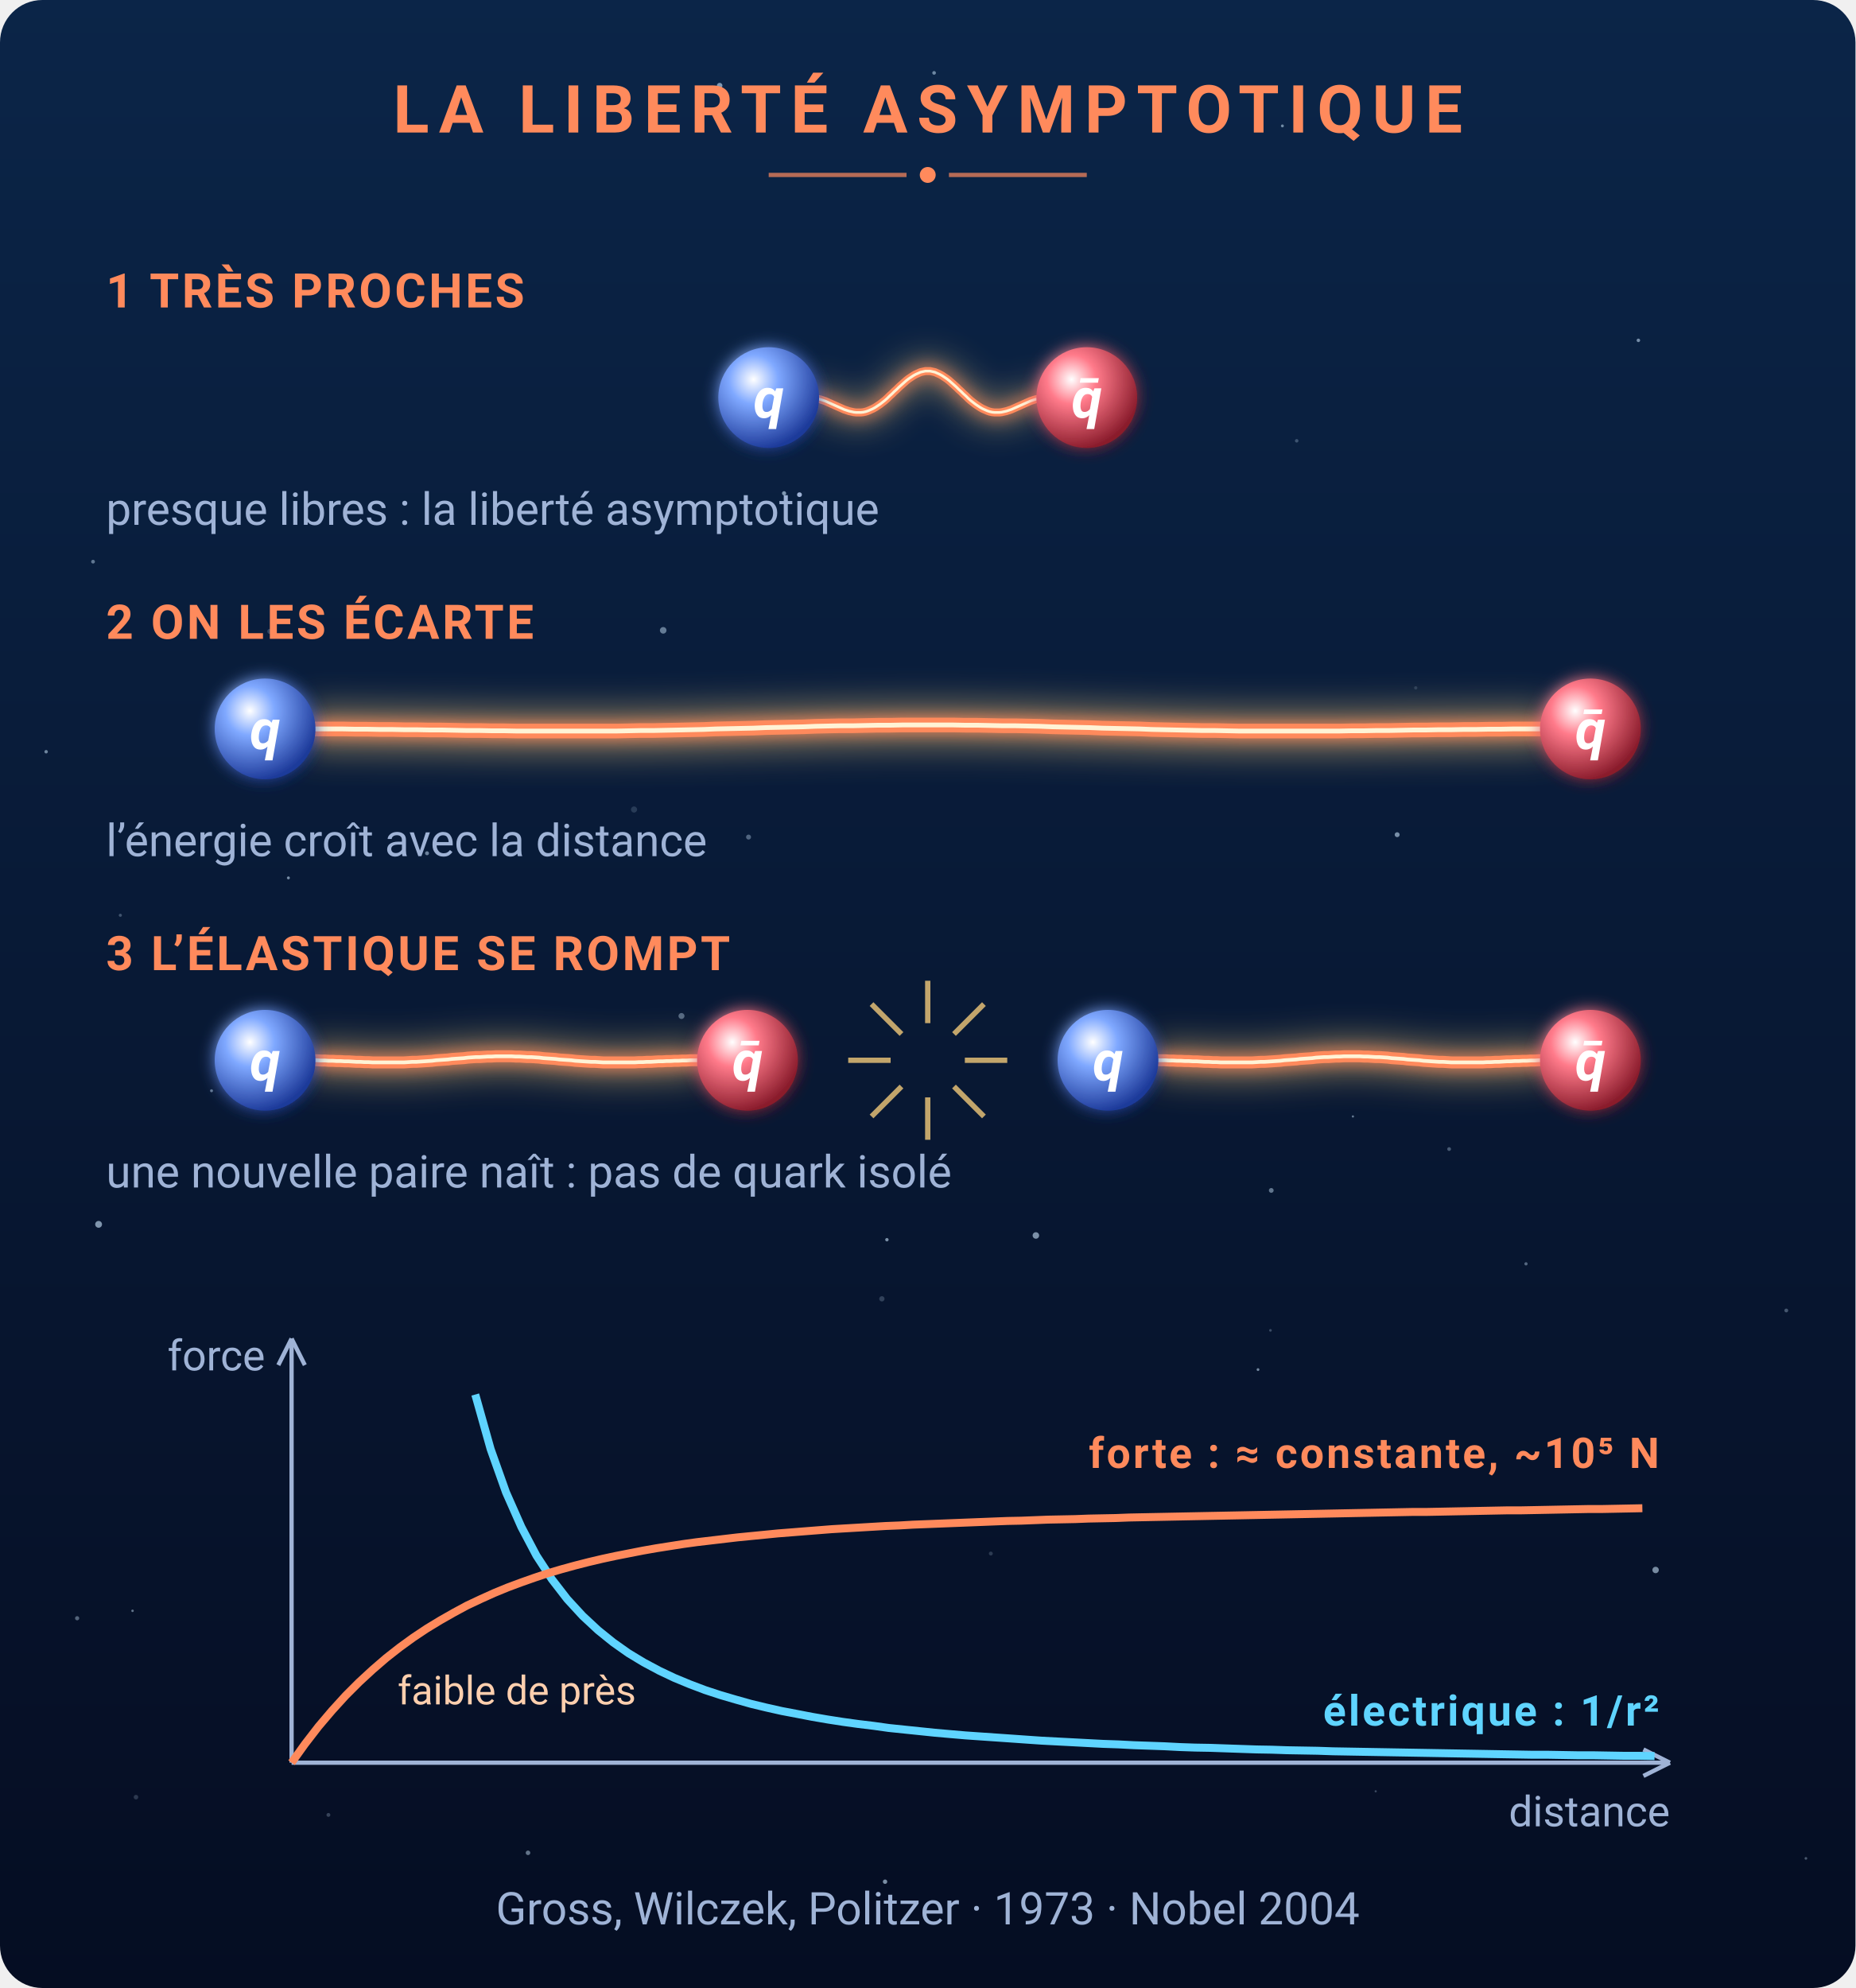
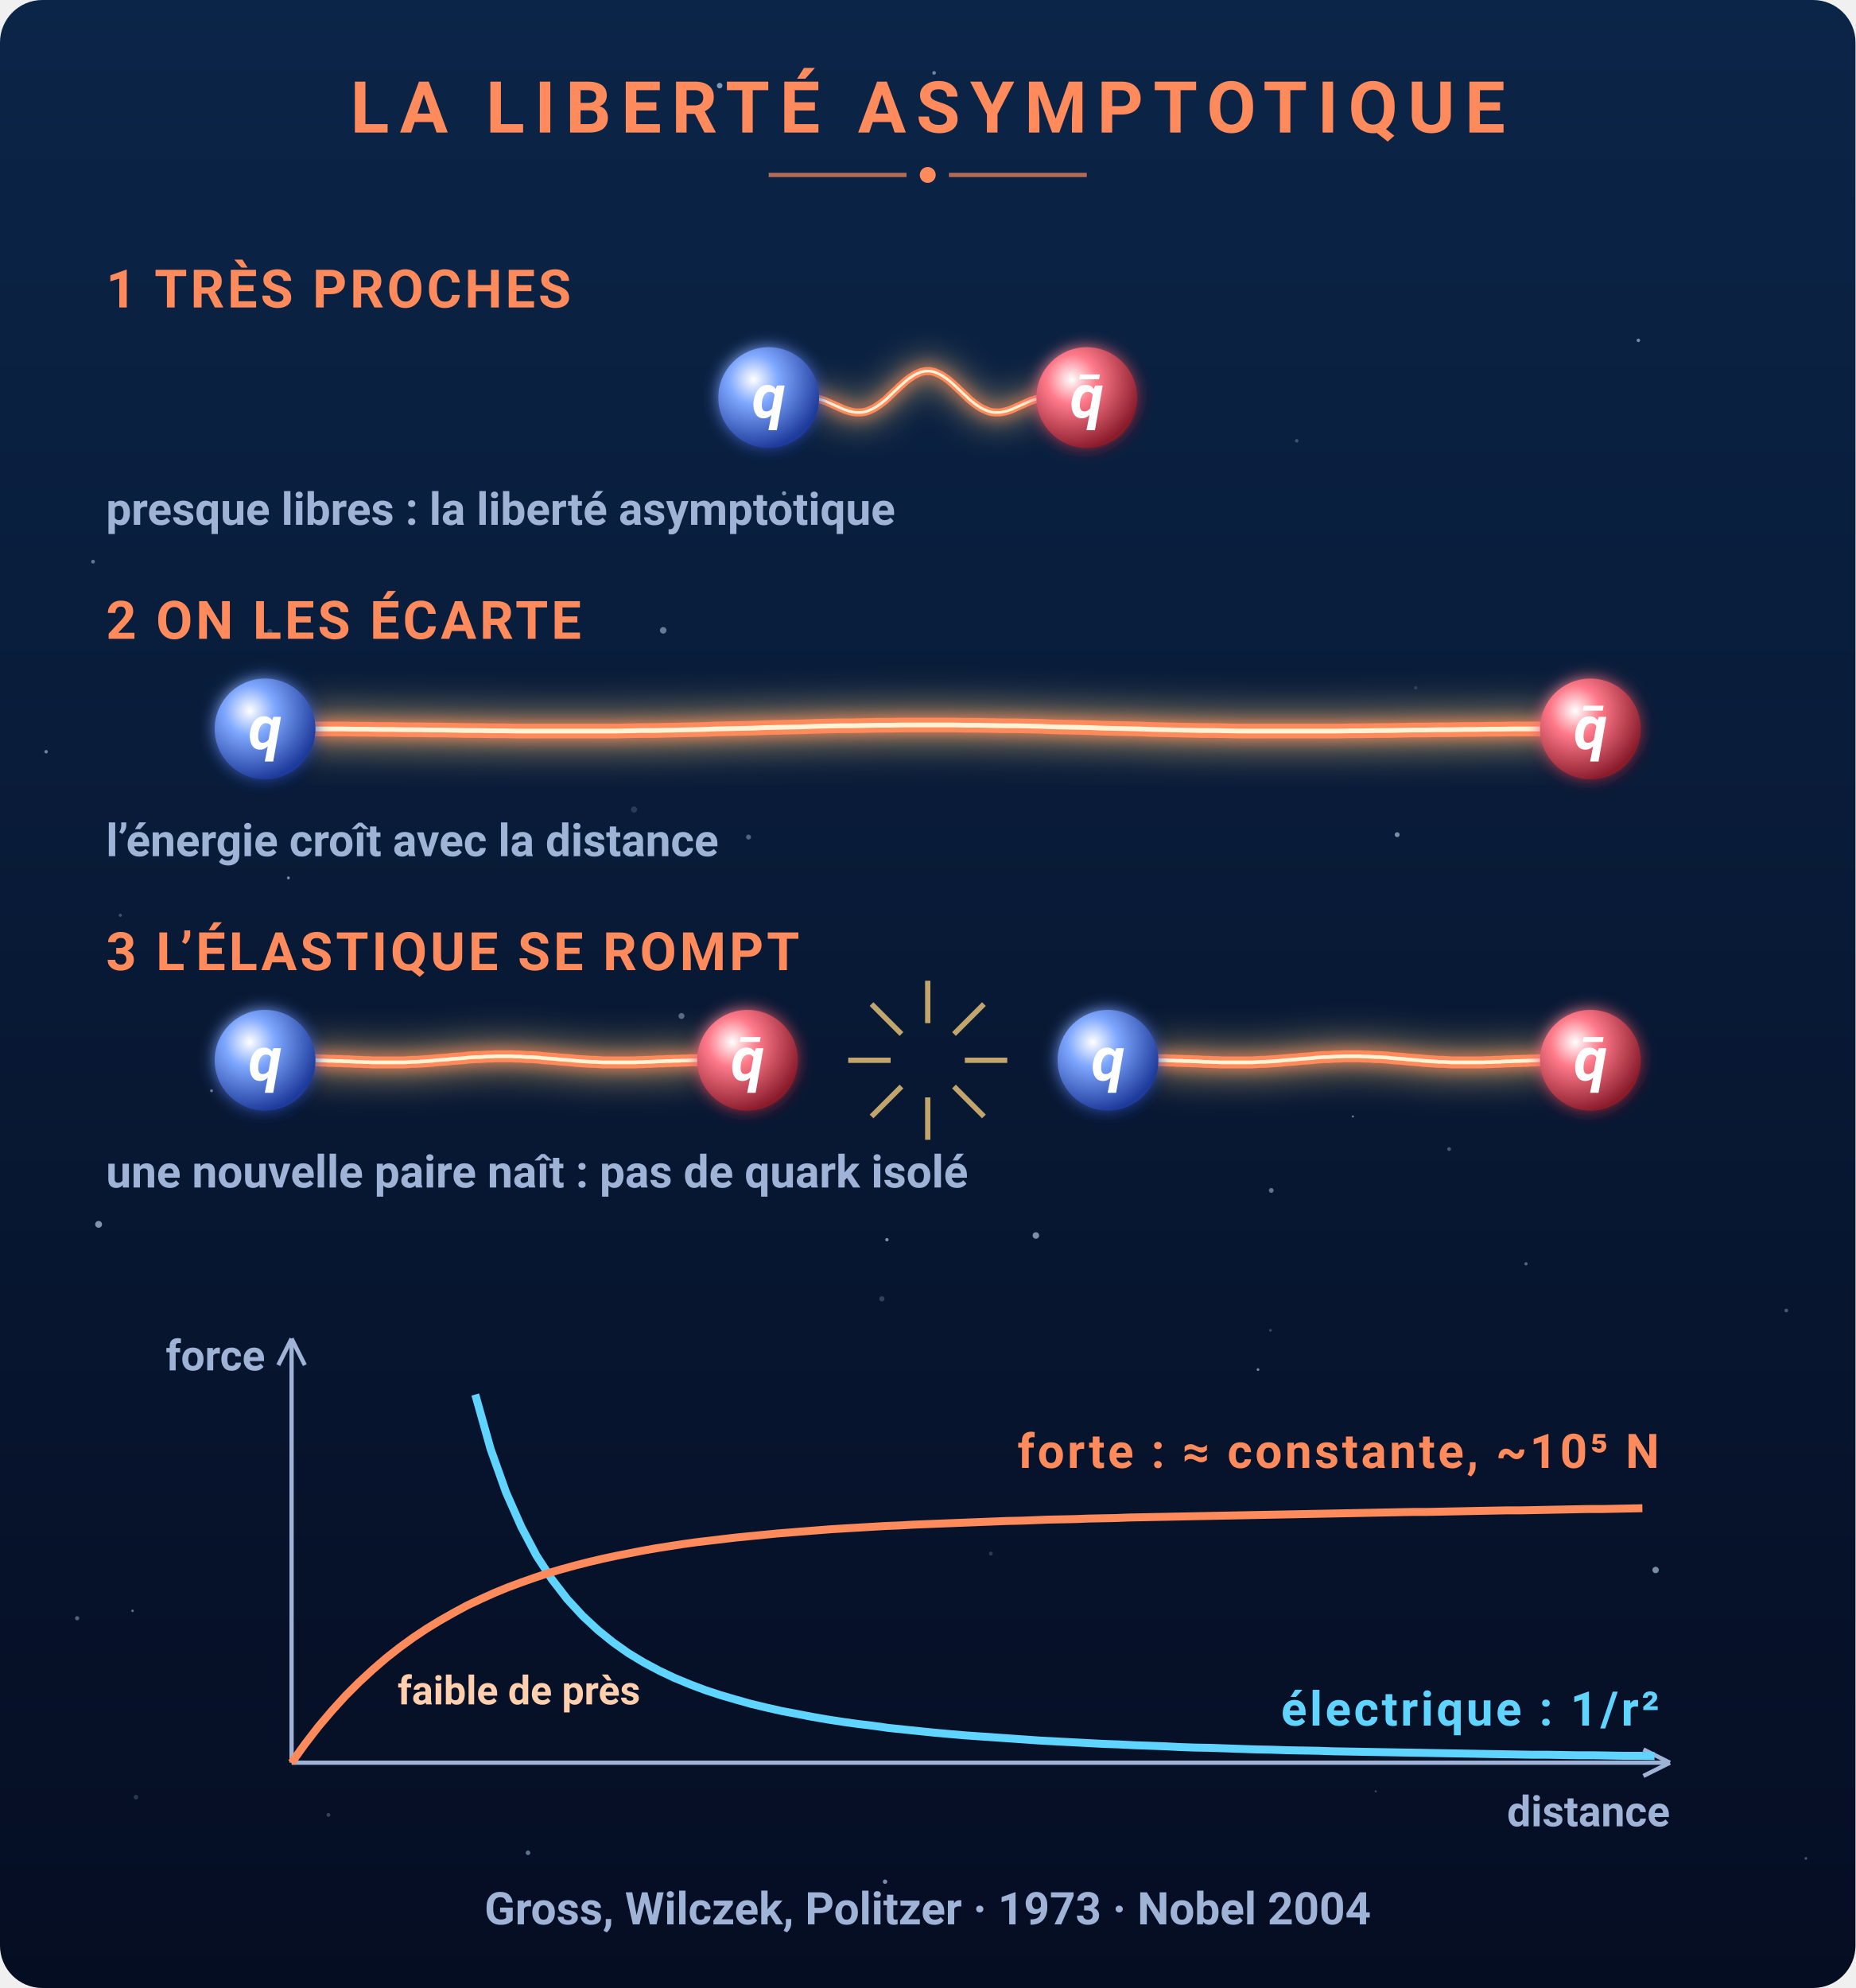
- <svg xmlns="http://www.w3.org/2000/svg" viewBox="0 0 700 750" role="img" aria-labelledby="t12 d12" data-version="1.0">
+ <svg xmlns="http://www.w3.org/2000/svg" viewBox="0 0 700 750" role="img" aria-labelledby="t12 d12" data-version="1.1">
  <style>
+   text, tspan { font-weight: 700 !important; }
  text { font-family: "Jost", "Segoe UI", Roboto, system-ui, sans-serif; }
  .titre  { font-size: 25px; font-weight: 600; letter-spacing: .14em; text-anchor: middle; }
  .label  { font-size: 22px; font-weight: 600; letter-spacing: .06em; }
  .sous   { font-size: 21px; fill: #9fb3d6; }
  .texte  { font-size: 22px; fill: #e6eefc; }
  .math   { font-family: Georgia, "Times New Roman", serif; fill: #e6eefc; }
</style>
  <defs>
    <linearGradient id="vg-fond" x1="0" y1="0" x2="0" y2="1">
      <stop offset="0" stop-color="#0b2548" />
      <stop offset="1" stop-color="#050d22" />
    </linearGradient>
    <filter id="vg-lueur" x="-30%" y="-30%" width="160%" height="160%">
      <feGaussianBlur in="SourceGraphic" stdDeviation="3" result="f" />
      <feMerge>
        <feMergeNode in="f" />
        <feMergeNode in="SourceGraphic" />
      </feMerge>
    </filter>
    <filter id="vg-flou" x="-50%" y="-50%" width="200%" height="200%">
      <feGaussianBlur stdDeviation="10" />
    </filter>
  </defs>
  <rect width="700" height="750" rx="16" fill="url(#vg-fond)" />
  <g fill="#cfe9ff">
    <circle cx="332.7" cy="490.0" r="1.00" opacity="0.21" />
    <circle cx="17.4" cy="283.6" r="0.65" opacity="0.51" />
    <circle cx="479.6" cy="449.1" r="0.90" opacity="0.45" />
    <circle cx="108.8" cy="331.2" r="0.55" opacity="0.56" />
    <circle cx="50.0" cy="607.7" r="0.47" opacity="0.46" />
    <circle cx="239.2" cy="305.4" r="1.16" opacity="0.16" />
    <circle cx="51.3" cy="678.0" r="0.86" opacity="0.19" />
    <circle cx="681.3" cy="701.1" r="0.50" opacity="0.34" />
    <circle cx="101.8" cy="238.2" r="0.96" opacity="0.22" />
    <circle cx="483.8" cy="47.5" r="0.55" opacity="0.52" />
    <circle cx="282.4" cy="315.8" r="0.94" opacity="0.36" />
    <circle cx="271.5" cy="32.3" r="1.05" opacity="0.59" />
    <circle cx="673.9" cy="494.4" r="0.72" opacity="0.31" />
    <circle cx="479.3" cy="501.9" r="0.50" opacity="0.26" />
    <circle cx="257.1" cy="383.3" r="1.13" opacity="0.38" />
    <circle cx="29.1" cy="610.5" r="0.79" opacity="0.38" />
    <circle cx="161.1" cy="321.9" r="0.75" opacity="0.50" />
    <circle cx="79.8" cy="411.5" r="0.56" opacity="0.46" />
    <circle cx="35.1" cy="211.9" r="0.71" opacity="0.44" />
    <circle cx="45.4" cy="345.3" r="0.59" opacity="0.28" />
    <circle cx="333.9" cy="709.9" r="0.83" opacity="0.58" />
    <circle cx="123.9" cy="684.7" r="0.73" opacity="0.24" />
    <circle cx="519.0" cy="675.8" r="0.41" opacity="0.27" />
    <circle cx="534.1" cy="259.5" r="0.62" opacity="0.15" />
    <circle cx="37.2" cy="461.9" r="1.29" opacity="0.60" />
    <circle cx="352.4" cy="27.5" r="0.69" opacity="0.50" />
    <circle cx="575.7" cy="476.8" r="0.61" opacity="0.39" />
    <circle cx="334.6" cy="467.7" r="0.64" opacity="0.58" />
    <circle cx="618.1" cy="128.4" r="0.66" opacity="0.54" />
    <circle cx="199.2" cy="699.0" r="0.86" opacity="0.46" />
    <circle cx="489.2" cy="166.3" r="0.66" opacity="0.26" />
    <circle cx="474.6" cy="516.7" r="0.52" opacity="0.55" />
    <circle cx="295.8" cy="186.1" r="0.79" opacity="0.59" />
    <circle cx="390.8" cy="466.1" r="1.23" opacity="0.58" />
    <circle cx="527.1" cy="314.9" r="0.93" opacity="0.56" />
    <circle cx="546.7" cy="433.5" r="0.71" opacity="0.32" />
    <circle cx="510.4" cy="421.2" r="0.42" opacity="0.47" />
    <circle cx="624.6" cy="592.3" r="1.21" opacity="0.56" />
    <circle cx="373.8" cy="586.1" r="0.74" opacity="0.19" />
    <circle cx="250.2" cy="237.8" r="1.24" opacity="0.46" />
  </g>
-   <text class="titre" x="350.0" y="50" fill="#ff8a5c">LA LIBERTÉ ASYMPTOTIQUE</text>
+   <text style="font-size:27px" class="titre" x="350.0" y="50" fill="#ff8a5c">LA LIBERTÉ ASYMPTOTIQUE</text>
  <line x1="290.0" y1="66" x2="342.0" y2="66" stroke="#ff8a5c" stroke-width="1.6" opacity=".7" />
  <line x1="358.0" y1="66" x2="410.0" y2="66" stroke="#ff8a5c" stroke-width="1.6" opacity=".7" />
  <circle cx="350.0" cy="66" r="3" fill="#ff8a5c" />
  <defs>
    <filter id="v12-lueur" filterUnits="userSpaceOnUse" x="0" y="0" width="700" height="750">
      <feGaussianBlur in="SourceGraphic" stdDeviation="3" result="f" />
      <feMerge>
        <feMergeNode in="f" />
        <feMergeNode in="SourceGraphic" />
      </feMerge>
    </filter>
    <filter id="v12-flou" filterUnits="userSpaceOnUse" x="0" y="0" width="700" height="750">
      <feGaussianBlur stdDeviation="6" />
    </filter>
  </defs>
-   <text x="40" y="116" class="label" fill="#ff8a5c" style="font-size:18px">1  TRÈS PROCHES</text>
+   <text x="40" y="116" class="label" fill="#ff8a5c" style="font-size:20px">1  TRÈS PROCHES</text>
  <text x="40" y="198" class="sous" style="font-size:17px">presque libres : la liberté asymptotique</text>
  <polyline points="305.0,150.0 305.9,150.0 306.8,150.1 307.7,150.3 308.6,150.5 309.5,150.7 310.4,151.0 311.3,151.3 312.2,151.7 313.1,152.1 314.0,152.5 314.9,152.9 315.8,153.3 316.7,153.7 317.6,154.1 318.5,154.5 319.4,154.8 320.3,155.1 321.2,155.3 322.1,155.5 323.0,155.6 323.9,155.6 324.8,155.6 325.7,155.5 326.6,155.3 327.5,155.0 328.4,154.6 329.3,154.2 330.2,153.7 331.1,153.1 332.0,152.5 332.9,151.8 333.8,151.1 334.7,150.3 335.6,149.4 336.5,148.6 337.4,147.7 338.3,146.9 339.2,146.0 340.1,145.2 341.0,144.4 341.9,143.6 342.8,142.9 343.7,142.3 344.6,141.7 345.5,141.2 346.4,140.8 347.3,140.4 348.2,140.2 349.1,140.0 350.0,140.0 350.9,140.0 351.8,140.2 352.7,140.4 353.6,140.8 354.5,141.2 355.4,141.7 356.3,142.3 357.2,142.9 358.1,143.6 359.0,144.4 359.9,145.2 360.8,146.0 361.7,146.9 362.6,147.7 363.5,148.6 364.4,149.4 365.3,150.3 366.2,151.1 367.1,151.8 368.0,152.5 368.9,153.1 369.8,153.7 370.7,154.2 371.6,154.6 372.5,155.0 373.4,155.3 374.3,155.5 375.2,155.6 376.1,155.6 377.0,155.6 377.9,155.5 378.8,155.3 379.7,155.1 380.6,154.8 381.5,154.5 382.4,154.1 383.3,153.7 384.2,153.3 385.1,152.9 386.0,152.5 386.9,152.1 387.8,151.7 388.7,151.3 389.6,151.0 390.5,150.7 391.4,150.5 392.3,150.3 393.2,150.1 394.1,150.0 395.0,150.0" fill="none" stroke="#f0c879" stroke-width="9.6" opacity=".45" filter="url(#v12-flou)" />
  <polyline points="305.0,150.0 305.9,150.0 306.8,150.1 307.7,150.3 308.6,150.5 309.5,150.7 310.4,151.0 311.3,151.3 312.2,151.7 313.1,152.1 314.0,152.5 314.9,152.9 315.8,153.3 316.7,153.7 317.6,154.1 318.5,154.5 319.4,154.8 320.3,155.1 321.2,155.3 322.1,155.5 323.0,155.6 323.9,155.6 324.8,155.6 325.7,155.5 326.6,155.3 327.5,155.0 328.4,154.6 329.3,154.2 330.2,153.7 331.1,153.1 332.0,152.5 332.9,151.8 333.8,151.1 334.7,150.3 335.6,149.4 336.5,148.6 337.4,147.7 338.3,146.9 339.2,146.0 340.1,145.2 341.0,144.4 341.9,143.6 342.8,142.9 343.7,142.3 344.6,141.7 345.5,141.2 346.4,140.8 347.3,140.4 348.2,140.2 349.1,140.0 350.0,140.0 350.9,140.0 351.8,140.2 352.7,140.4 353.6,140.8 354.5,141.2 355.4,141.7 356.3,142.3 357.2,142.9 358.1,143.6 359.0,144.4 359.9,145.2 360.8,146.0 361.7,146.9 362.6,147.7 363.5,148.6 364.4,149.4 365.3,150.3 366.2,151.1 367.1,151.8 368.0,152.5 368.9,153.1 369.8,153.7 370.7,154.2 371.6,154.6 372.5,155.0 373.4,155.3 374.3,155.5 375.2,155.6 376.1,155.6 377.0,155.6 377.9,155.5 378.8,155.3 379.7,155.1 380.6,154.8 381.5,154.5 382.4,154.1 383.3,153.7 384.2,153.3 385.1,152.9 386.0,152.5 386.9,152.1 387.8,151.7 388.7,151.3 389.6,151.0 390.5,150.7 391.4,150.5 392.3,150.3 393.2,150.1 394.1,150.0 395.0,150.0" fill="none" stroke="#ff8a5c" stroke-width="3.0" stroke-linecap="round" filter="url(#v12-lueur)" />
  <polyline points="305.0,150.0 305.9,150.0 306.8,150.1 307.7,150.3 308.6,150.5 309.5,150.7 310.4,151.0 311.3,151.3 312.2,151.7 313.1,152.1 314.0,152.5 314.9,152.9 315.8,153.3 316.7,153.7 317.6,154.1 318.5,154.5 319.4,154.8 320.3,155.1 321.2,155.3 322.1,155.5 323.0,155.6 323.9,155.6 324.8,155.6 325.7,155.5 326.6,155.3 327.5,155.0 328.4,154.6 329.3,154.2 330.2,153.7 331.1,153.1 332.0,152.5 332.9,151.8 333.8,151.1 334.7,150.3 335.6,149.4 336.5,148.6 337.4,147.7 338.3,146.9 339.2,146.0 340.1,145.2 341.0,144.4 341.9,143.6 342.8,142.9 343.7,142.3 344.6,141.7 345.5,141.2 346.4,140.8 347.3,140.4 348.2,140.2 349.1,140.0 350.0,140.0 350.9,140.0 351.8,140.2 352.7,140.4 353.6,140.8 354.5,141.2 355.4,141.7 356.3,142.3 357.2,142.9 358.1,143.6 359.0,144.4 359.9,145.2 360.8,146.0 361.7,146.9 362.6,147.7 363.5,148.6 364.4,149.4 365.3,150.3 366.2,151.1 367.1,151.8 368.0,152.5 368.9,153.1 369.8,153.7 370.7,154.2 371.6,154.6 372.5,155.0 373.4,155.3 374.3,155.5 375.2,155.6 376.1,155.6 377.0,155.6 377.9,155.5 378.8,155.3 379.7,155.1 380.6,154.8 381.5,154.5 382.4,154.1 383.3,153.7 384.2,153.3 385.1,152.9 386.0,152.5 386.9,152.1 387.8,151.7 388.7,151.3 389.6,151.0 390.5,150.7 391.4,150.5 392.3,150.3 393.2,150.1 394.1,150.0 395.0,150.0" fill="none" stroke="#fff3d6" stroke-width="1.0" stroke-linecap="round" />
  <defs>
    <radialGradient id="v12-a1" cx="35%" cy="32%" r="70%">
      <stop offset="0" stop-color="#ffffff" />
      <stop offset=".35" stop-color="#7fa8ff" />
      <stop offset="1" stop-color="#1d3a9a" />
    </radialGradient>
  </defs>
  <circle cx="290.0" cy="150.0" r="19" fill="url(#v12-a1)" filter="url(#vg-lueur)" />
-   <text x="290.0" y="157.6" text-anchor="middle" font-size="21" font-weight="600" fill="#fff" font-style="italic" font-family="Georgia, serif">q</text>
+   <text x="290.0" y="157.6" text-anchor="middle" font-size="23" font-weight="600" fill="#fff" font-style="italic" font-family="Georgia, serif">q</text>
  <defs>
    <radialGradient id="v12-a2" cx="35%" cy="32%" r="70%">
      <stop offset="0" stop-color="#ffffff" />
      <stop offset=".35" stop-color="#ff7a8a" />
      <stop offset="1" stop-color="#8a1c2c" />
    </radialGradient>
  </defs>
  <circle cx="410.0" cy="150.0" r="19" fill="url(#v12-a2)" filter="url(#vg-lueur)" />
-   <text x="410.0" y="157.6" text-anchor="middle" font-size="21" font-weight="600" fill="#fff" font-style="italic" font-family="Georgia, serif">q̄</text>
-   <text x="40" y="241" class="label" fill="#ff8a5c" style="font-size:18px">2  ON LES ÉCARTE</text>
+   <text x="410.0" y="157.6" text-anchor="middle" font-size="23" font-weight="600" fill="#fff" font-style="italic" font-family="Georgia, serif">q̄</text>
+   <text x="40" y="241" class="label" fill="#ff8a5c" style="font-size:20px">2  ON LES ÉCARTE</text>
  <text x="40" y="323" class="sous" style="font-size:17px">l’énergie croît avec la distance</text>
  <polyline points="115.0,275.0 119.7,275.0 124.4,275.0 129.1,275.0 133.8,275.1 138.5,275.1 143.2,275.2 147.9,275.2 152.6,275.3 157.3,275.3 162.0,275.4 166.7,275.4 171.4,275.5 176.1,275.6 180.8,275.6 185.5,275.7 190.2,275.7 194.9,275.8 199.6,275.8 204.3,275.8 209.0,275.8 213.7,275.8 218.4,275.8 223.1,275.8 227.8,275.8 232.5,275.8 237.2,275.7 241.9,275.6 246.6,275.6 251.3,275.5 256.0,275.4 260.7,275.3 265.4,275.2 270.1,275.0 274.8,274.9 279.5,274.8 284.2,274.7 288.9,274.5 293.6,274.4 298.3,274.3 303.0,274.2 307.7,274.0 312.4,273.9 317.1,273.8 321.8,273.8 326.5,273.7 331.2,273.6 335.9,273.6 340.6,273.5 345.3,273.5 350.0,273.5 354.7,273.5 359.4,273.5 364.1,273.6 368.8,273.6 373.5,273.7 378.2,273.8 382.9,273.8 387.6,273.9 392.3,274.0 397.0,274.2 401.7,274.3 406.4,274.4 411.1,274.5 415.8,274.7 420.5,274.8 425.2,274.9 429.9,275.0 434.6,275.2 439.3,275.3 444.0,275.4 448.7,275.5 453.4,275.6 458.1,275.6 462.8,275.7 467.5,275.8 472.2,275.8 476.9,275.8 481.6,275.8 486.3,275.8 491.0,275.8 495.7,275.8 500.4,275.8 505.1,275.8 509.8,275.7 514.5,275.7 519.2,275.6 523.9,275.6 528.6,275.5 533.3,275.4 538.0,275.4 542.7,275.3 547.4,275.3 552.1,275.2 556.8,275.2 561.5,275.1 566.2,275.1 570.9,275.0 575.6,275.0 580.3,275.0 585.0,275.0" fill="none" stroke="#f0c879" stroke-width="17.6" opacity=".45" filter="url(#v12-flou)" />
  <polyline points="115.0,275.0 119.7,275.0 124.4,275.0 129.1,275.0 133.8,275.1 138.5,275.1 143.2,275.2 147.9,275.2 152.6,275.3 157.3,275.3 162.0,275.4 166.7,275.4 171.4,275.5 176.1,275.6 180.8,275.6 185.5,275.7 190.2,275.7 194.9,275.8 199.6,275.8 204.3,275.8 209.0,275.8 213.7,275.8 218.4,275.8 223.1,275.8 227.8,275.8 232.5,275.8 237.2,275.7 241.9,275.6 246.6,275.6 251.3,275.5 256.0,275.4 260.7,275.3 265.4,275.2 270.1,275.0 274.8,274.9 279.5,274.8 284.2,274.7 288.9,274.5 293.6,274.4 298.3,274.3 303.0,274.2 307.7,274.0 312.4,273.9 317.1,273.8 321.8,273.8 326.5,273.7 331.2,273.6 335.9,273.6 340.6,273.5 345.3,273.5 350.0,273.5 354.7,273.5 359.4,273.5 364.1,273.6 368.8,273.6 373.5,273.7 378.2,273.8 382.9,273.8 387.6,273.9 392.3,274.0 397.0,274.2 401.7,274.3 406.4,274.4 411.1,274.5 415.8,274.7 420.5,274.8 425.2,274.9 429.9,275.0 434.6,275.2 439.3,275.3 444.0,275.4 448.7,275.5 453.4,275.6 458.1,275.6 462.8,275.7 467.5,275.8 472.2,275.8 476.9,275.8 481.6,275.8 486.3,275.8 491.0,275.8 495.7,275.8 500.4,275.8 505.1,275.8 509.8,275.7 514.5,275.7 519.2,275.6 523.9,275.6 528.6,275.5 533.3,275.4 538.0,275.4 542.7,275.3 547.4,275.3 552.1,275.2 556.8,275.2 561.5,275.1 566.2,275.1 570.9,275.0 575.6,275.0 580.3,275.0 585.0,275.0" fill="none" stroke="#ff8a5c" stroke-width="5.5" stroke-linecap="round" filter="url(#v12-lueur)" />
  <polyline points="115.0,275.0 119.7,275.0 124.4,275.0 129.1,275.0 133.8,275.1 138.5,275.1 143.2,275.2 147.9,275.2 152.6,275.3 157.3,275.3 162.0,275.4 166.7,275.4 171.4,275.5 176.1,275.6 180.8,275.6 185.5,275.7 190.2,275.7 194.9,275.8 199.6,275.8 204.3,275.8 209.0,275.8 213.7,275.8 218.4,275.8 223.1,275.8 227.8,275.8 232.5,275.8 237.2,275.7 241.9,275.6 246.6,275.6 251.3,275.5 256.0,275.4 260.7,275.3 265.4,275.2 270.1,275.0 274.8,274.9 279.5,274.8 284.2,274.7 288.9,274.5 293.6,274.4 298.3,274.3 303.0,274.2 307.7,274.0 312.4,273.9 317.1,273.8 321.8,273.8 326.5,273.7 331.2,273.6 335.9,273.6 340.6,273.5 345.3,273.5 350.0,273.5 354.7,273.5 359.4,273.5 364.1,273.6 368.8,273.6 373.5,273.7 378.2,273.8 382.9,273.8 387.6,273.9 392.3,274.0 397.0,274.2 401.7,274.3 406.4,274.4 411.1,274.5 415.8,274.7 420.5,274.8 425.2,274.9 429.9,275.0 434.6,275.2 439.3,275.3 444.0,275.4 448.7,275.5 453.4,275.6 458.1,275.6 462.8,275.7 467.5,275.8 472.2,275.8 476.9,275.8 481.6,275.8 486.3,275.8 491.0,275.8 495.7,275.8 500.4,275.8 505.1,275.8 509.8,275.7 514.5,275.7 519.2,275.6 523.9,275.6 528.6,275.5 533.3,275.4 538.0,275.4 542.7,275.3 547.4,275.3 552.1,275.2 556.8,275.2 561.5,275.1 566.2,275.1 570.9,275.0 575.6,275.0 580.3,275.0 585.0,275.0" fill="none" stroke="#fff3d6" stroke-width="1.8" stroke-linecap="round" />
  <defs>
    <radialGradient id="v12-b1" cx="35%" cy="32%" r="70%">
      <stop offset="0" stop-color="#ffffff" />
      <stop offset=".35" stop-color="#7fa8ff" />
      <stop offset="1" stop-color="#1d3a9a" />
    </radialGradient>
  </defs>
  <circle cx="100.0" cy="275.0" r="19" fill="url(#v12-b1)" filter="url(#vg-lueur)" />
-   <text x="100.0" y="282.6" text-anchor="middle" font-size="21" font-weight="600" fill="#fff" font-style="italic" font-family="Georgia, serif">q</text>
+   <text x="100.0" y="282.6" text-anchor="middle" font-size="23" font-weight="600" fill="#fff" font-style="italic" font-family="Georgia, serif">q</text>
  <defs>
    <radialGradient id="v12-b2" cx="35%" cy="32%" r="70%">
      <stop offset="0" stop-color="#ffffff" />
      <stop offset=".35" stop-color="#ff7a8a" />
      <stop offset="1" stop-color="#8a1c2c" />
    </radialGradient>
  </defs>
  <circle cx="600.0" cy="275.0" r="19" fill="url(#v12-b2)" filter="url(#vg-lueur)" />
-   <text x="600.0" y="282.6" text-anchor="middle" font-size="21" font-weight="600" fill="#fff" font-style="italic" font-family="Georgia, serif">q̄</text>
-   <text x="40" y="366" class="label" fill="#ff8a5c" style="font-size:18px">3  L’ÉLASTIQUE SE ROMPT</text>
+   <text x="600.0" y="282.6" text-anchor="middle" font-size="23" font-weight="600" fill="#fff" font-style="italic" font-family="Georgia, serif">q̄</text>
+   <text x="40" y="366" class="label" fill="#ff8a5c" style="font-size:20px">3  L’ÉLASTIQUE SE ROMPT</text>
  <text x="40" y="448" class="sous" style="font-size:17px">une nouvelle paire naît : pas de quark isolé</text>
  <polyline points="115.0,400.0 116.5,400.0 118.0,400.0 119.5,400.0 121.0,400.1 122.5,400.1 124.0,400.2 125.5,400.2 127.0,400.3 128.5,400.3 130.0,400.4 131.5,400.4 133.0,400.5 134.5,400.6 136.0,400.6 137.5,400.7 139.0,400.7 140.5,400.8 142.0,400.8 143.5,400.8 145.0,400.8 146.5,400.8 148.0,400.8 149.5,400.8 151.0,400.8 152.5,400.8 154.0,400.7 155.5,400.6 157.0,400.6 158.5,400.5 160.0,400.4 161.5,400.3 163.0,400.2 164.5,400.0 166.0,399.9 167.5,399.8 169.0,399.7 170.5,399.5 172.0,399.4 173.5,399.3 175.0,399.2 176.5,399.0 178.0,398.9 179.5,398.8 181.0,398.8 182.5,398.7 184.0,398.6 185.5,398.6 187.0,398.5 188.5,398.5 190.0,398.5 191.5,398.5 193.0,398.5 194.5,398.6 196.0,398.6 197.5,398.7 199.0,398.8 200.5,398.8 202.0,398.9 203.5,399.0 205.0,399.2 206.5,399.3 208.0,399.4 209.5,399.5 211.0,399.7 212.5,399.8 214.0,399.9 215.5,400.0 217.0,400.2 218.5,400.3 220.0,400.4 221.5,400.5 223.0,400.6 224.5,400.6 226.0,400.7 227.5,400.8 229.0,400.8 230.5,400.8 232.0,400.8 233.5,400.8 235.0,400.8 236.5,400.8 238.0,400.8 239.5,400.8 241.0,400.7 242.5,400.7 244.0,400.6 245.5,400.6 247.0,400.5 248.5,400.4 250.0,400.4 251.5,400.3 253.0,400.3 254.5,400.2 256.0,400.2 257.5,400.1 259.0,400.1 260.5,400.0 262.0,400.0 263.5,400.0 265.0,400.0" fill="none" stroke="#f0c879" stroke-width="14.4" opacity=".45" filter="url(#v12-flou)" />
  <polyline points="115.0,400.0 116.5,400.0 118.0,400.0 119.5,400.0 121.0,400.1 122.5,400.1 124.0,400.2 125.5,400.2 127.0,400.3 128.5,400.3 130.0,400.4 131.5,400.4 133.0,400.5 134.5,400.6 136.0,400.6 137.5,400.7 139.0,400.7 140.5,400.8 142.0,400.8 143.5,400.8 145.0,400.8 146.5,400.8 148.0,400.8 149.5,400.8 151.0,400.8 152.5,400.8 154.0,400.7 155.5,400.6 157.0,400.6 158.5,400.5 160.0,400.4 161.5,400.3 163.0,400.2 164.5,400.0 166.0,399.9 167.5,399.8 169.0,399.7 170.5,399.5 172.0,399.4 173.5,399.3 175.0,399.2 176.5,399.0 178.0,398.9 179.5,398.8 181.0,398.8 182.5,398.7 184.0,398.6 185.5,398.6 187.0,398.5 188.5,398.5 190.0,398.5 191.5,398.5 193.0,398.5 194.5,398.6 196.0,398.6 197.5,398.7 199.0,398.8 200.5,398.8 202.0,398.9 203.5,399.0 205.0,399.2 206.5,399.3 208.0,399.4 209.5,399.5 211.0,399.7 212.5,399.8 214.0,399.9 215.5,400.0 217.0,400.2 218.5,400.3 220.0,400.4 221.5,400.5 223.0,400.6 224.5,400.6 226.0,400.7 227.5,400.8 229.0,400.8 230.5,400.8 232.0,400.8 233.5,400.8 235.0,400.8 236.5,400.8 238.0,400.8 239.5,400.8 241.0,400.7 242.5,400.7 244.0,400.6 245.5,400.6 247.0,400.5 248.5,400.4 250.0,400.4 251.5,400.3 253.0,400.3 254.5,400.2 256.0,400.2 257.5,400.1 259.0,400.1 260.5,400.0 262.0,400.0 263.5,400.0 265.0,400.0" fill="none" stroke="#ff8a5c" stroke-width="4.5" stroke-linecap="round" filter="url(#v12-lueur)" />
  <polyline points="115.0,400.0 116.5,400.0 118.0,400.0 119.5,400.0 121.0,400.1 122.5,400.1 124.0,400.2 125.5,400.2 127.0,400.3 128.5,400.3 130.0,400.4 131.5,400.4 133.0,400.5 134.5,400.6 136.0,400.6 137.5,400.7 139.0,400.7 140.5,400.8 142.0,400.8 143.5,400.8 145.0,400.8 146.5,400.8 148.0,400.8 149.5,400.8 151.0,400.8 152.5,400.8 154.0,400.7 155.5,400.6 157.0,400.6 158.5,400.5 160.0,400.4 161.5,400.3 163.0,400.2 164.5,400.0 166.0,399.9 167.5,399.8 169.0,399.7 170.5,399.5 172.0,399.4 173.5,399.3 175.0,399.2 176.5,399.0 178.0,398.9 179.5,398.8 181.0,398.8 182.5,398.7 184.0,398.6 185.5,398.6 187.0,398.5 188.5,398.5 190.0,398.5 191.5,398.5 193.0,398.5 194.5,398.6 196.0,398.6 197.5,398.7 199.0,398.8 200.5,398.8 202.0,398.9 203.5,399.0 205.0,399.2 206.5,399.3 208.0,399.4 209.5,399.5 211.0,399.7 212.5,399.8 214.0,399.9 215.5,400.0 217.0,400.2 218.5,400.3 220.0,400.4 221.5,400.5 223.0,400.6 224.5,400.6 226.0,400.7 227.5,400.8 229.0,400.8 230.5,400.8 232.0,400.8 233.5,400.8 235.0,400.8 236.5,400.8 238.0,400.8 239.5,400.8 241.0,400.7 242.5,400.7 244.0,400.6 245.5,400.6 247.0,400.5 248.5,400.4 250.0,400.4 251.5,400.3 253.0,400.3 254.5,400.2 256.0,400.2 257.5,400.1 259.0,400.1 260.5,400.0 262.0,400.0 263.5,400.0 265.0,400.0" fill="none" stroke="#fff3d6" stroke-width="1.4" stroke-linecap="round" />
  <defs>
    <radialGradient id="v12-c1" cx="35%" cy="32%" r="70%">
      <stop offset="0" stop-color="#ffffff" />
      <stop offset=".35" stop-color="#7fa8ff" />
      <stop offset="1" stop-color="#1d3a9a" />
    </radialGradient>
  </defs>
  <circle cx="100.0" cy="400.0" r="19" fill="url(#v12-c1)" filter="url(#vg-lueur)" />
-   <text x="100.0" y="407.6" text-anchor="middle" font-size="21" font-weight="600" fill="#fff" font-style="italic" font-family="Georgia, serif">q</text>
+   <text x="100.0" y="407.6" text-anchor="middle" font-size="23" font-weight="600" fill="#fff" font-style="italic" font-family="Georgia, serif">q</text>
  <defs>
    <radialGradient id="v12-c2" cx="35%" cy="32%" r="70%">
      <stop offset="0" stop-color="#ffffff" />
      <stop offset=".35" stop-color="#ff7a8a" />
      <stop offset="1" stop-color="#8a1c2c" />
    </radialGradient>
  </defs>
  <circle cx="282.0" cy="400.0" r="19" fill="url(#v12-c2)" filter="url(#vg-lueur)" />
-   <text x="282.0" y="407.6" text-anchor="middle" font-size="21" font-weight="600" fill="#fff" font-style="italic" font-family="Georgia, serif">q̄</text>
+   <text x="282.0" y="407.6" text-anchor="middle" font-size="23" font-weight="600" fill="#fff" font-style="italic" font-family="Georgia, serif">q̄</text>
  <polyline points="435.0,400.0 436.5,400.0 438.0,400.0 439.5,400.0 441.0,400.1 442.5,400.1 444.0,400.2 445.5,400.2 447.0,400.3 448.5,400.3 450.0,400.4 451.5,400.4 453.0,400.5 454.5,400.6 456.0,400.6 457.5,400.7 459.0,400.7 460.5,400.8 462.0,400.8 463.5,400.8 465.0,400.8 466.5,400.8 468.0,400.8 469.5,400.8 471.0,400.8 472.5,400.8 474.0,400.7 475.5,400.6 477.0,400.6 478.5,400.5 480.0,400.4 481.5,400.3 483.0,400.2 484.5,400.0 486.0,399.9 487.5,399.8 489.0,399.7 490.5,399.5 492.0,399.4 493.5,399.3 495.0,399.2 496.5,399.0 498.0,398.9 499.5,398.8 501.0,398.8 502.5,398.7 504.0,398.6 505.5,398.6 507.0,398.5 508.5,398.5 510.0,398.5 511.5,398.5 513.0,398.5 514.5,398.6 516.0,398.6 517.5,398.7 519.0,398.8 520.5,398.8 522.0,398.9 523.5,399.0 525.0,399.2 526.5,399.3 528.0,399.4 529.5,399.5 531.0,399.7 532.5,399.8 534.0,399.9 535.5,400.0 537.0,400.2 538.5,400.3 540.0,400.4 541.5,400.5 543.0,400.6 544.5,400.6 546.0,400.7 547.5,400.8 549.0,400.8 550.5,400.8 552.0,400.8 553.5,400.8 555.0,400.8 556.5,400.8 558.0,400.8 559.5,400.8 561.0,400.7 562.5,400.7 564.0,400.6 565.5,400.6 567.0,400.5 568.5,400.4 570.0,400.4 571.5,400.3 573.0,400.3 574.5,400.2 576.0,400.2 577.5,400.1 579.0,400.1 580.5,400.0 582.0,400.0 583.5,400.0 585.0,400.0" fill="none" stroke="#f0c879" stroke-width="14.4" opacity=".45" filter="url(#v12-flou)" />
  <polyline points="435.0,400.0 436.5,400.0 438.0,400.0 439.5,400.0 441.0,400.1 442.5,400.1 444.0,400.2 445.5,400.2 447.0,400.3 448.5,400.3 450.0,400.4 451.5,400.4 453.0,400.5 454.5,400.6 456.0,400.6 457.5,400.7 459.0,400.7 460.5,400.8 462.0,400.8 463.5,400.8 465.0,400.8 466.5,400.8 468.0,400.8 469.5,400.8 471.0,400.8 472.5,400.8 474.0,400.7 475.5,400.6 477.0,400.6 478.5,400.5 480.0,400.4 481.5,400.3 483.0,400.2 484.5,400.0 486.0,399.9 487.5,399.8 489.0,399.7 490.5,399.5 492.0,399.4 493.5,399.3 495.0,399.2 496.5,399.0 498.0,398.9 499.5,398.8 501.0,398.8 502.5,398.7 504.0,398.6 505.5,398.6 507.0,398.5 508.5,398.5 510.0,398.5 511.5,398.5 513.0,398.5 514.5,398.6 516.0,398.6 517.5,398.7 519.0,398.8 520.5,398.8 522.0,398.9 523.5,399.0 525.0,399.2 526.5,399.3 528.0,399.4 529.5,399.5 531.0,399.7 532.5,399.8 534.0,399.9 535.5,400.0 537.0,400.2 538.5,400.3 540.0,400.4 541.5,400.5 543.0,400.6 544.5,400.6 546.0,400.7 547.5,400.8 549.0,400.8 550.5,400.8 552.0,400.8 553.5,400.8 555.0,400.8 556.5,400.8 558.0,400.8 559.5,400.8 561.0,400.7 562.5,400.7 564.0,400.6 565.5,400.6 567.0,400.5 568.5,400.4 570.0,400.4 571.5,400.3 573.0,400.3 574.5,400.2 576.0,400.2 577.5,400.1 579.0,400.1 580.5,400.0 582.0,400.0 583.5,400.0 585.0,400.0" fill="none" stroke="#ff8a5c" stroke-width="4.5" stroke-linecap="round" filter="url(#v12-lueur)" />
  <polyline points="435.0,400.0 436.5,400.0 438.0,400.0 439.5,400.0 441.0,400.1 442.5,400.1 444.0,400.2 445.5,400.2 447.0,400.3 448.5,400.3 450.0,400.4 451.5,400.4 453.0,400.5 454.5,400.6 456.0,400.6 457.5,400.7 459.0,400.7 460.5,400.8 462.0,400.8 463.5,400.8 465.0,400.8 466.5,400.8 468.0,400.8 469.5,400.8 471.0,400.8 472.5,400.8 474.0,400.7 475.5,400.6 477.0,400.6 478.5,400.5 480.0,400.4 481.5,400.3 483.0,400.2 484.5,400.0 486.0,399.9 487.5,399.8 489.0,399.7 490.5,399.5 492.0,399.4 493.5,399.3 495.0,399.2 496.5,399.0 498.0,398.9 499.5,398.8 501.0,398.8 502.5,398.7 504.0,398.6 505.5,398.6 507.0,398.5 508.5,398.5 510.0,398.5 511.5,398.5 513.0,398.5 514.5,398.6 516.0,398.6 517.5,398.7 519.0,398.8 520.5,398.8 522.0,398.9 523.5,399.0 525.0,399.2 526.5,399.3 528.0,399.4 529.5,399.5 531.0,399.7 532.5,399.8 534.0,399.9 535.5,400.0 537.0,400.2 538.5,400.3 540.0,400.4 541.5,400.5 543.0,400.6 544.5,400.6 546.0,400.7 547.5,400.8 549.0,400.8 550.5,400.8 552.0,400.8 553.5,400.8 555.0,400.8 556.5,400.8 558.0,400.8 559.5,400.8 561.0,400.7 562.5,400.7 564.0,400.6 565.5,400.6 567.0,400.5 568.5,400.4 570.0,400.4 571.5,400.3 573.0,400.3 574.5,400.2 576.0,400.2 577.5,400.1 579.0,400.1 580.5,400.0 582.0,400.0 583.5,400.0 585.0,400.0" fill="none" stroke="#fff3d6" stroke-width="1.4" stroke-linecap="round" />
  <defs>
    <radialGradient id="v12-c3" cx="35%" cy="32%" r="70%">
      <stop offset="0" stop-color="#ffffff" />
      <stop offset=".35" stop-color="#7fa8ff" />
      <stop offset="1" stop-color="#1d3a9a" />
    </radialGradient>
  </defs>
  <circle cx="418.0" cy="400.0" r="19" fill="url(#v12-c3)" filter="url(#vg-lueur)" />
-   <text x="418.0" y="407.6" text-anchor="middle" font-size="21" font-weight="600" fill="#fff" font-style="italic" font-family="Georgia, serif">q</text>
+   <text x="418.0" y="407.6" text-anchor="middle" font-size="23" font-weight="600" fill="#fff" font-style="italic" font-family="Georgia, serif">q</text>
  <defs>
    <radialGradient id="v12-c4" cx="35%" cy="32%" r="70%">
      <stop offset="0" stop-color="#ffffff" />
      <stop offset=".35" stop-color="#ff7a8a" />
      <stop offset="1" stop-color="#8a1c2c" />
    </radialGradient>
  </defs>
  <circle cx="600.0" cy="400.0" r="19" fill="url(#v12-c4)" filter="url(#vg-lueur)" />
-   <text x="600.0" y="407.6" text-anchor="middle" font-size="21" font-weight="600" fill="#fff" font-style="italic" font-family="Georgia, serif">q̄</text>
+   <text x="600.0" y="407.6" text-anchor="middle" font-size="23" font-weight="600" fill="#fff" font-style="italic" font-family="Georgia, serif">q̄</text>
  <g stroke="#f0c879" stroke-width="2" opacity=".8">
    <line x1="364.0" y1="400.0" x2="380.0" y2="400.0" />
    <line x1="359.9" y1="409.9" x2="371.2" y2="421.2" />
    <line x1="350.0" y1="414.0" x2="350.0" y2="430.0" />
    <line x1="340.1" y1="409.9" x2="328.8" y2="421.2" />
    <line x1="336.0" y1="400.0" x2="320.0" y2="400.0" />
    <line x1="340.1" y1="390.1" x2="328.8" y2="378.8" />
    <line x1="350.0" y1="386.0" x2="350.0" y2="370.0" />
    <line x1="359.9" y1="390.1" x2="371.2" y2="378.8" />
  </g>
  <line x1="110" y1="665" x2="630" y2="665" stroke="#9fb3d6" stroke-width="1.6" />
  <line x1="110" y1="665" x2="110" y2="505" stroke="#9fb3d6" stroke-width="1.6" />
  <path d="M 630 665 l -10 -5 m 10 5 l -10 5 M 110 505 l -5 10 m 5 -10 l 5 10" stroke="#9fb3d6" stroke-width="1.6" fill="none" />
  <text x="100" y="517" text-anchor="end" class="sous" style="font-size:16px">force</text>
  <text x="630" y="689" text-anchor="end" class="sous" style="font-size:16px">distance</text>
  <polyline points="179.3,526.1 185.1,546.7 190.9,563.0 196.7,576.1 202.4,586.9 208.2,595.8 214.0,603.3 219.8,609.6 225.6,615.0 231.3,619.6 237.1,623.7 242.9,627.2 248.7,630.3 254.4,633.0 260.2,635.4 266.0,637.6 271.8,639.5 277.6,641.2 283.3,642.8 289.1,644.2 294.9,645.5 300.7,646.6 306.4,647.7 312.2,648.7 318.0,649.6 323.8,650.4 329.6,651.1 335.3,651.9 341.1,652.5 346.9,653.1 352.7,653.7 358.4,654.2 364.2,654.7 370.0,655.1 375.8,655.5 381.6,655.9 387.3,656.3 393.1,656.7 398.9,657.0 404.7,657.3 410.4,657.6 416.2,657.9 422.0,658.1 427.8,658.4 433.6,658.6 439.3,658.8 445.1,659.1 450.9,659.3 456.7,659.4 462.4,659.6 468.2,659.8 474.0,660.0 479.8,660.1 485.6,660.3 491.3,660.4 497.1,660.5 502.9,660.7 508.7,660.8 514.4,660.9 520.2,661.0 526.0,661.1 531.8,661.2 537.6,661.3 543.3,661.4 549.1,661.5 554.9,661.6 560.7,661.7 566.4,661.8 572.2,661.9 578.0,662.0 583.8,662.0 589.6,662.1 595.3,662.2 601.1,662.2 606.9,662.3 612.7,662.4 618.4,662.4 624.2,662.5" fill="none" stroke="#5fd4ff" stroke-width="3" />
-   <text x="626" y="651" text-anchor="end" class="label" fill="#5fd4ff" style="font-size:16px">électrique : 1/r²</text>
+   <text x="626" y="651" text-anchor="end" class="label" fill="#5fd4ff" style="font-size:18px">électrique : 1/r²</text>
  <polyline points="110.0,665.0 115.1,657.9 120.2,651.3 125.3,645.3 130.4,639.7 135.5,634.6 140.6,629.9 145.7,625.5 150.8,621.5 155.9,617.8 161.0,614.4 166.1,611.3 171.2,608.4 176.2,605.7 181.3,603.3 186.4,601.0 191.5,598.9 196.6,597.0 201.7,595.2 206.8,593.5 211.9,592.0 217.0,590.6 222.1,589.3 227.2,588.1 232.3,587.0 237.4,586.0 242.5,585.0 247.6,584.1 252.7,583.3 257.8,582.5 262.9,581.8 268.0,581.2 273.1,580.6 278.2,580.0 283.3,579.5 288.4,579.0 293.5,578.5 298.6,578.1 303.6,577.7 308.7,577.3 313.8,576.9 318.9,576.6 324.0,576.3 329.1,576.0 334.2,575.7 339.3,575.5 344.4,575.2 349.5,575.0 354.6,574.8 359.7,574.6 364.8,574.4 369.9,574.2 375.0,574.0 380.1,573.8 385.2,573.7 390.3,573.5 395.4,573.3 400.5,573.2 405.6,573.1 410.7,572.9 415.8,572.8 420.9,572.7 426.0,572.5 431.0,572.4 436.1,572.3 441.2,572.2 446.3,572.1 451.4,572.0 456.5,571.9 461.6,571.8 466.7,571.7 471.8,571.6 476.9,571.5 482.0,571.4 487.1,571.3 492.2,571.2 497.3,571.1 502.4,571.0 507.5,570.9 512.6,570.8 517.7,570.7 522.8,570.6 527.9,570.5 533.0,570.4 538.1,570.4 543.2,570.3 548.3,570.2 553.4,570.1 558.4,570.0 563.5,569.9 568.6,569.8 573.7,569.8 578.8,569.7 583.9,569.6 589.0,569.5 594.1,569.4 599.2,569.3 604.3,569.3 609.4,569.2 614.5,569.1 619.6,569.0" fill="none" stroke="#ff8a5c" stroke-width="3" />
-   <text x="626" y="553.8" text-anchor="end" class="label" fill="#ff8a5c" style="font-size:16px">forte : ≈ constante, ~10⁵ N</text>
+   <text x="626" y="553.8" text-anchor="end" class="label" fill="#ff8a5c" style="font-size:18px">forte : ≈ constante, ~10⁵ N</text>
  <text x="150" y="643" class="sous" style="font-size:15px;fill:#ffcfae">faible de près</text>
  <text x="350" y="726" text-anchor="middle" class="sous" style="font-size:17px">Gross, Wilczek, Politzer · 1973 · Nobel 2004</text>
</svg>
